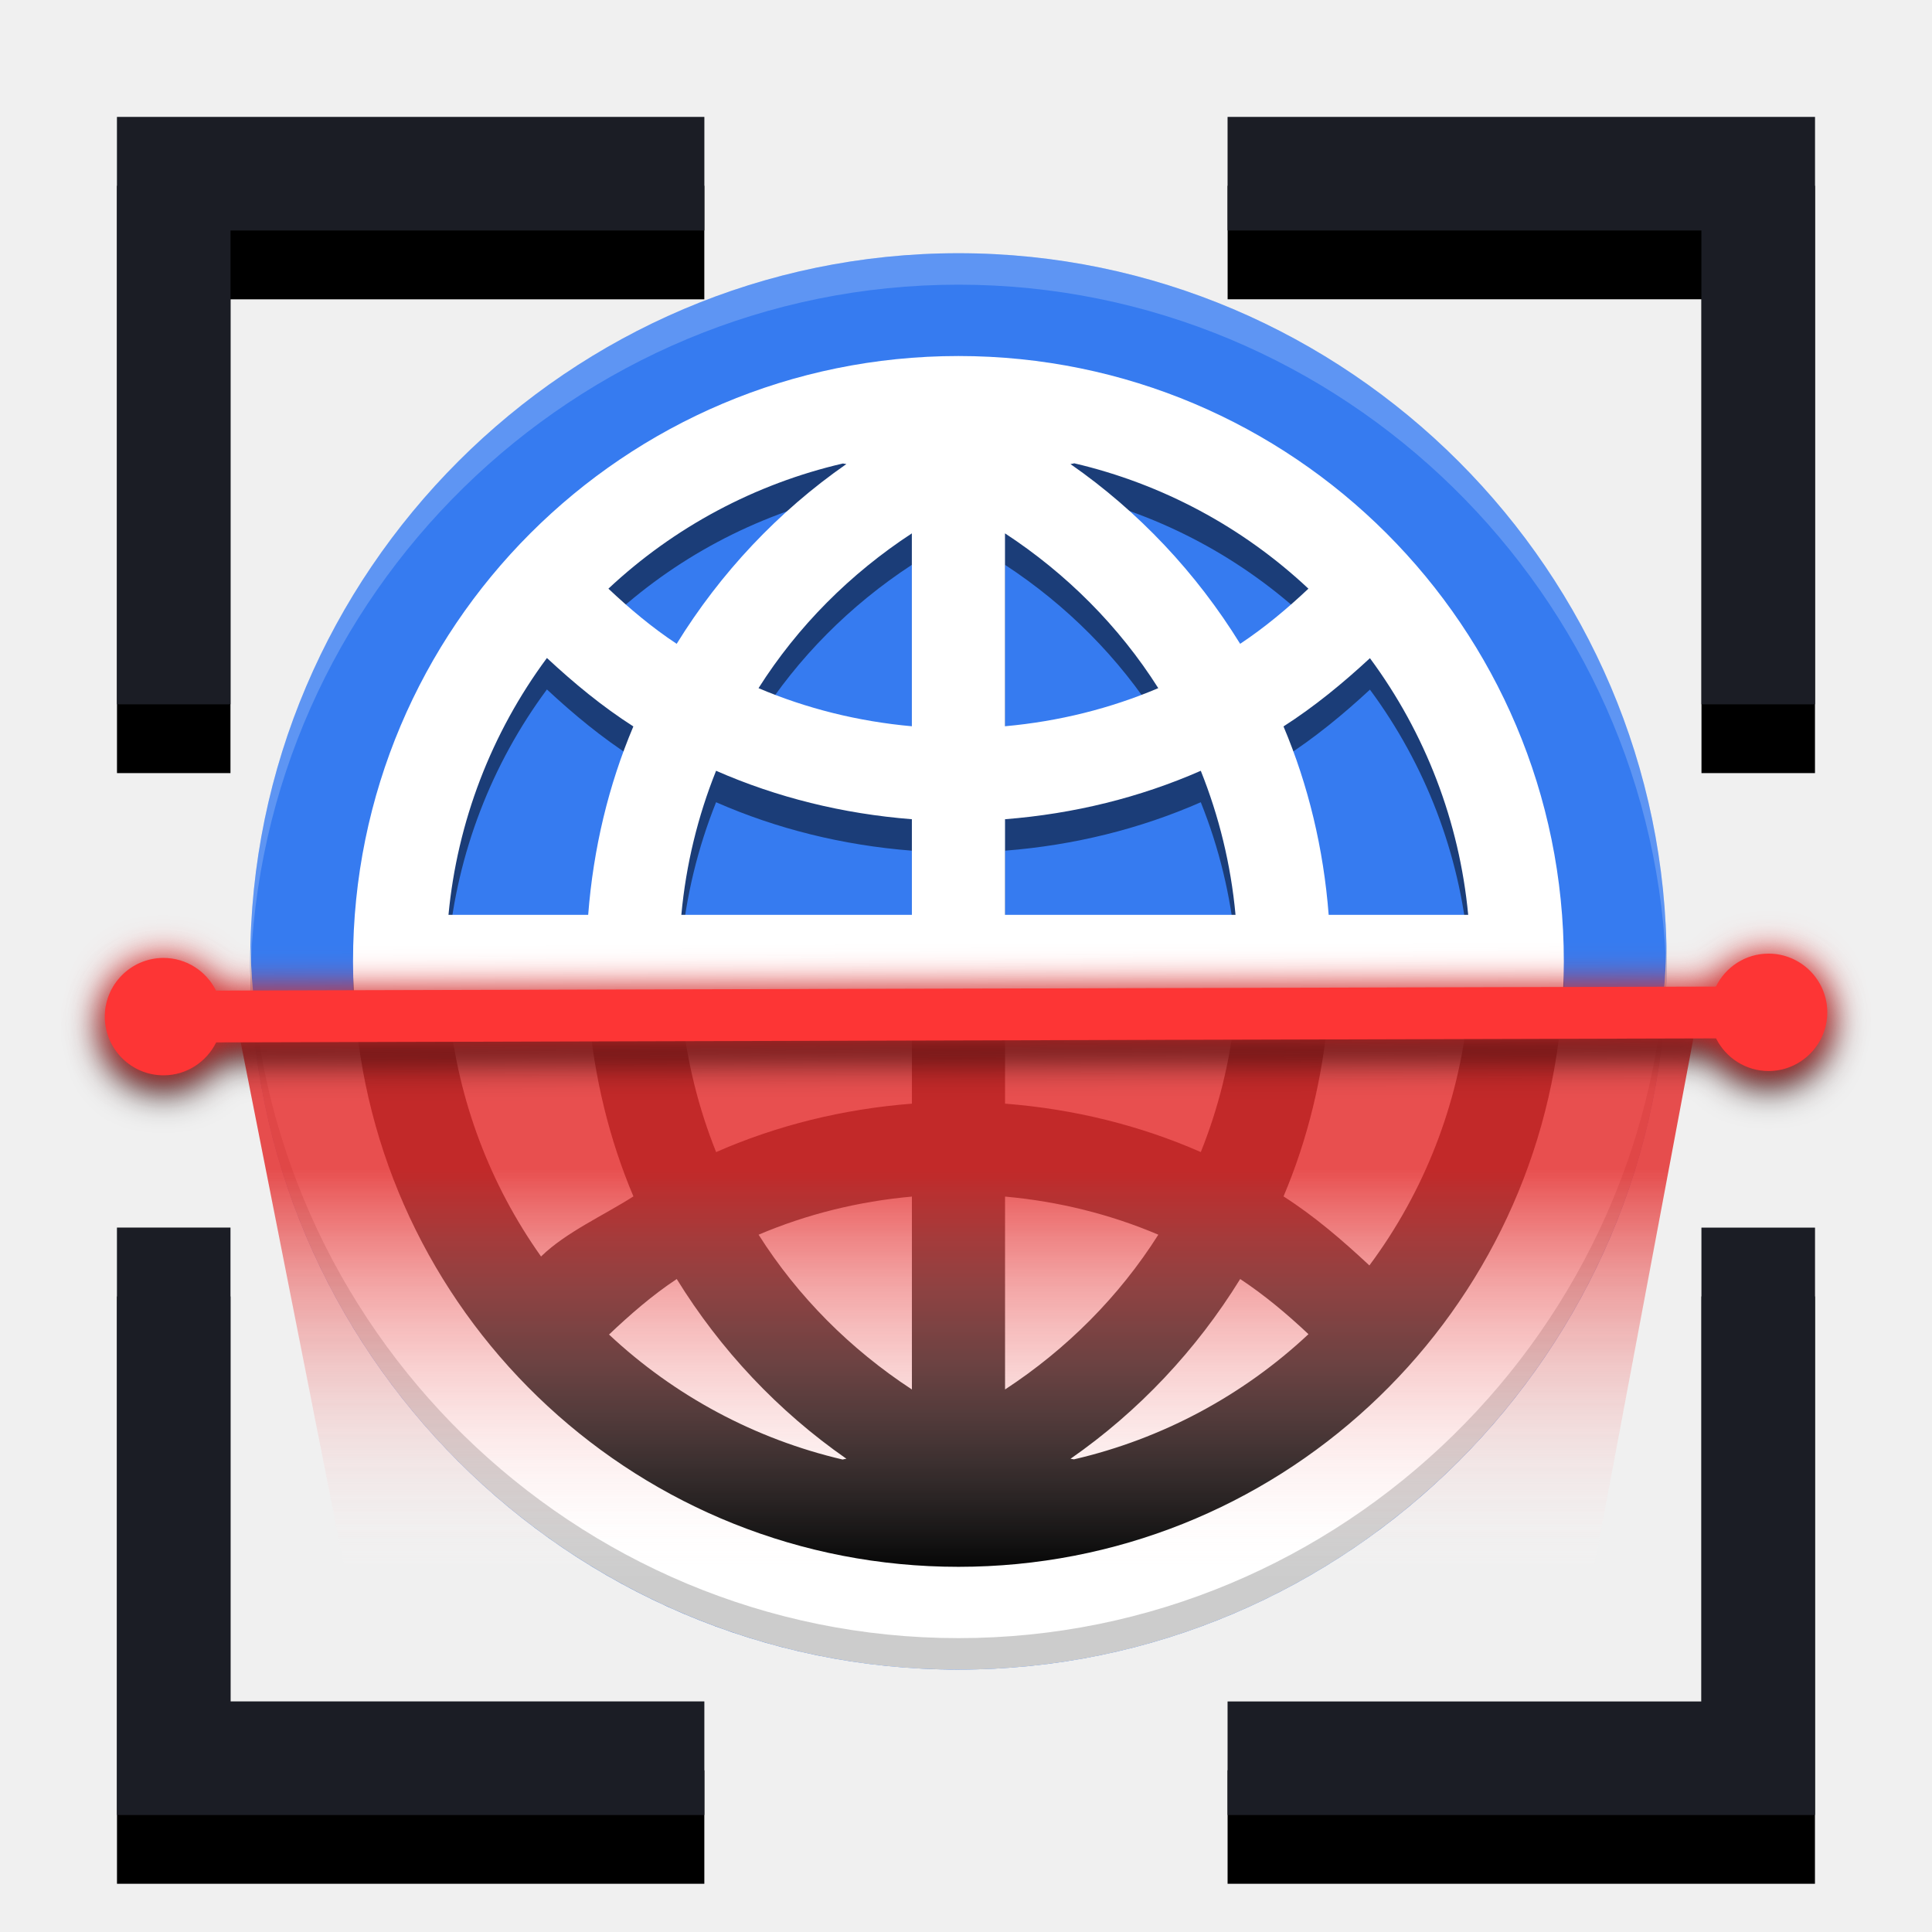
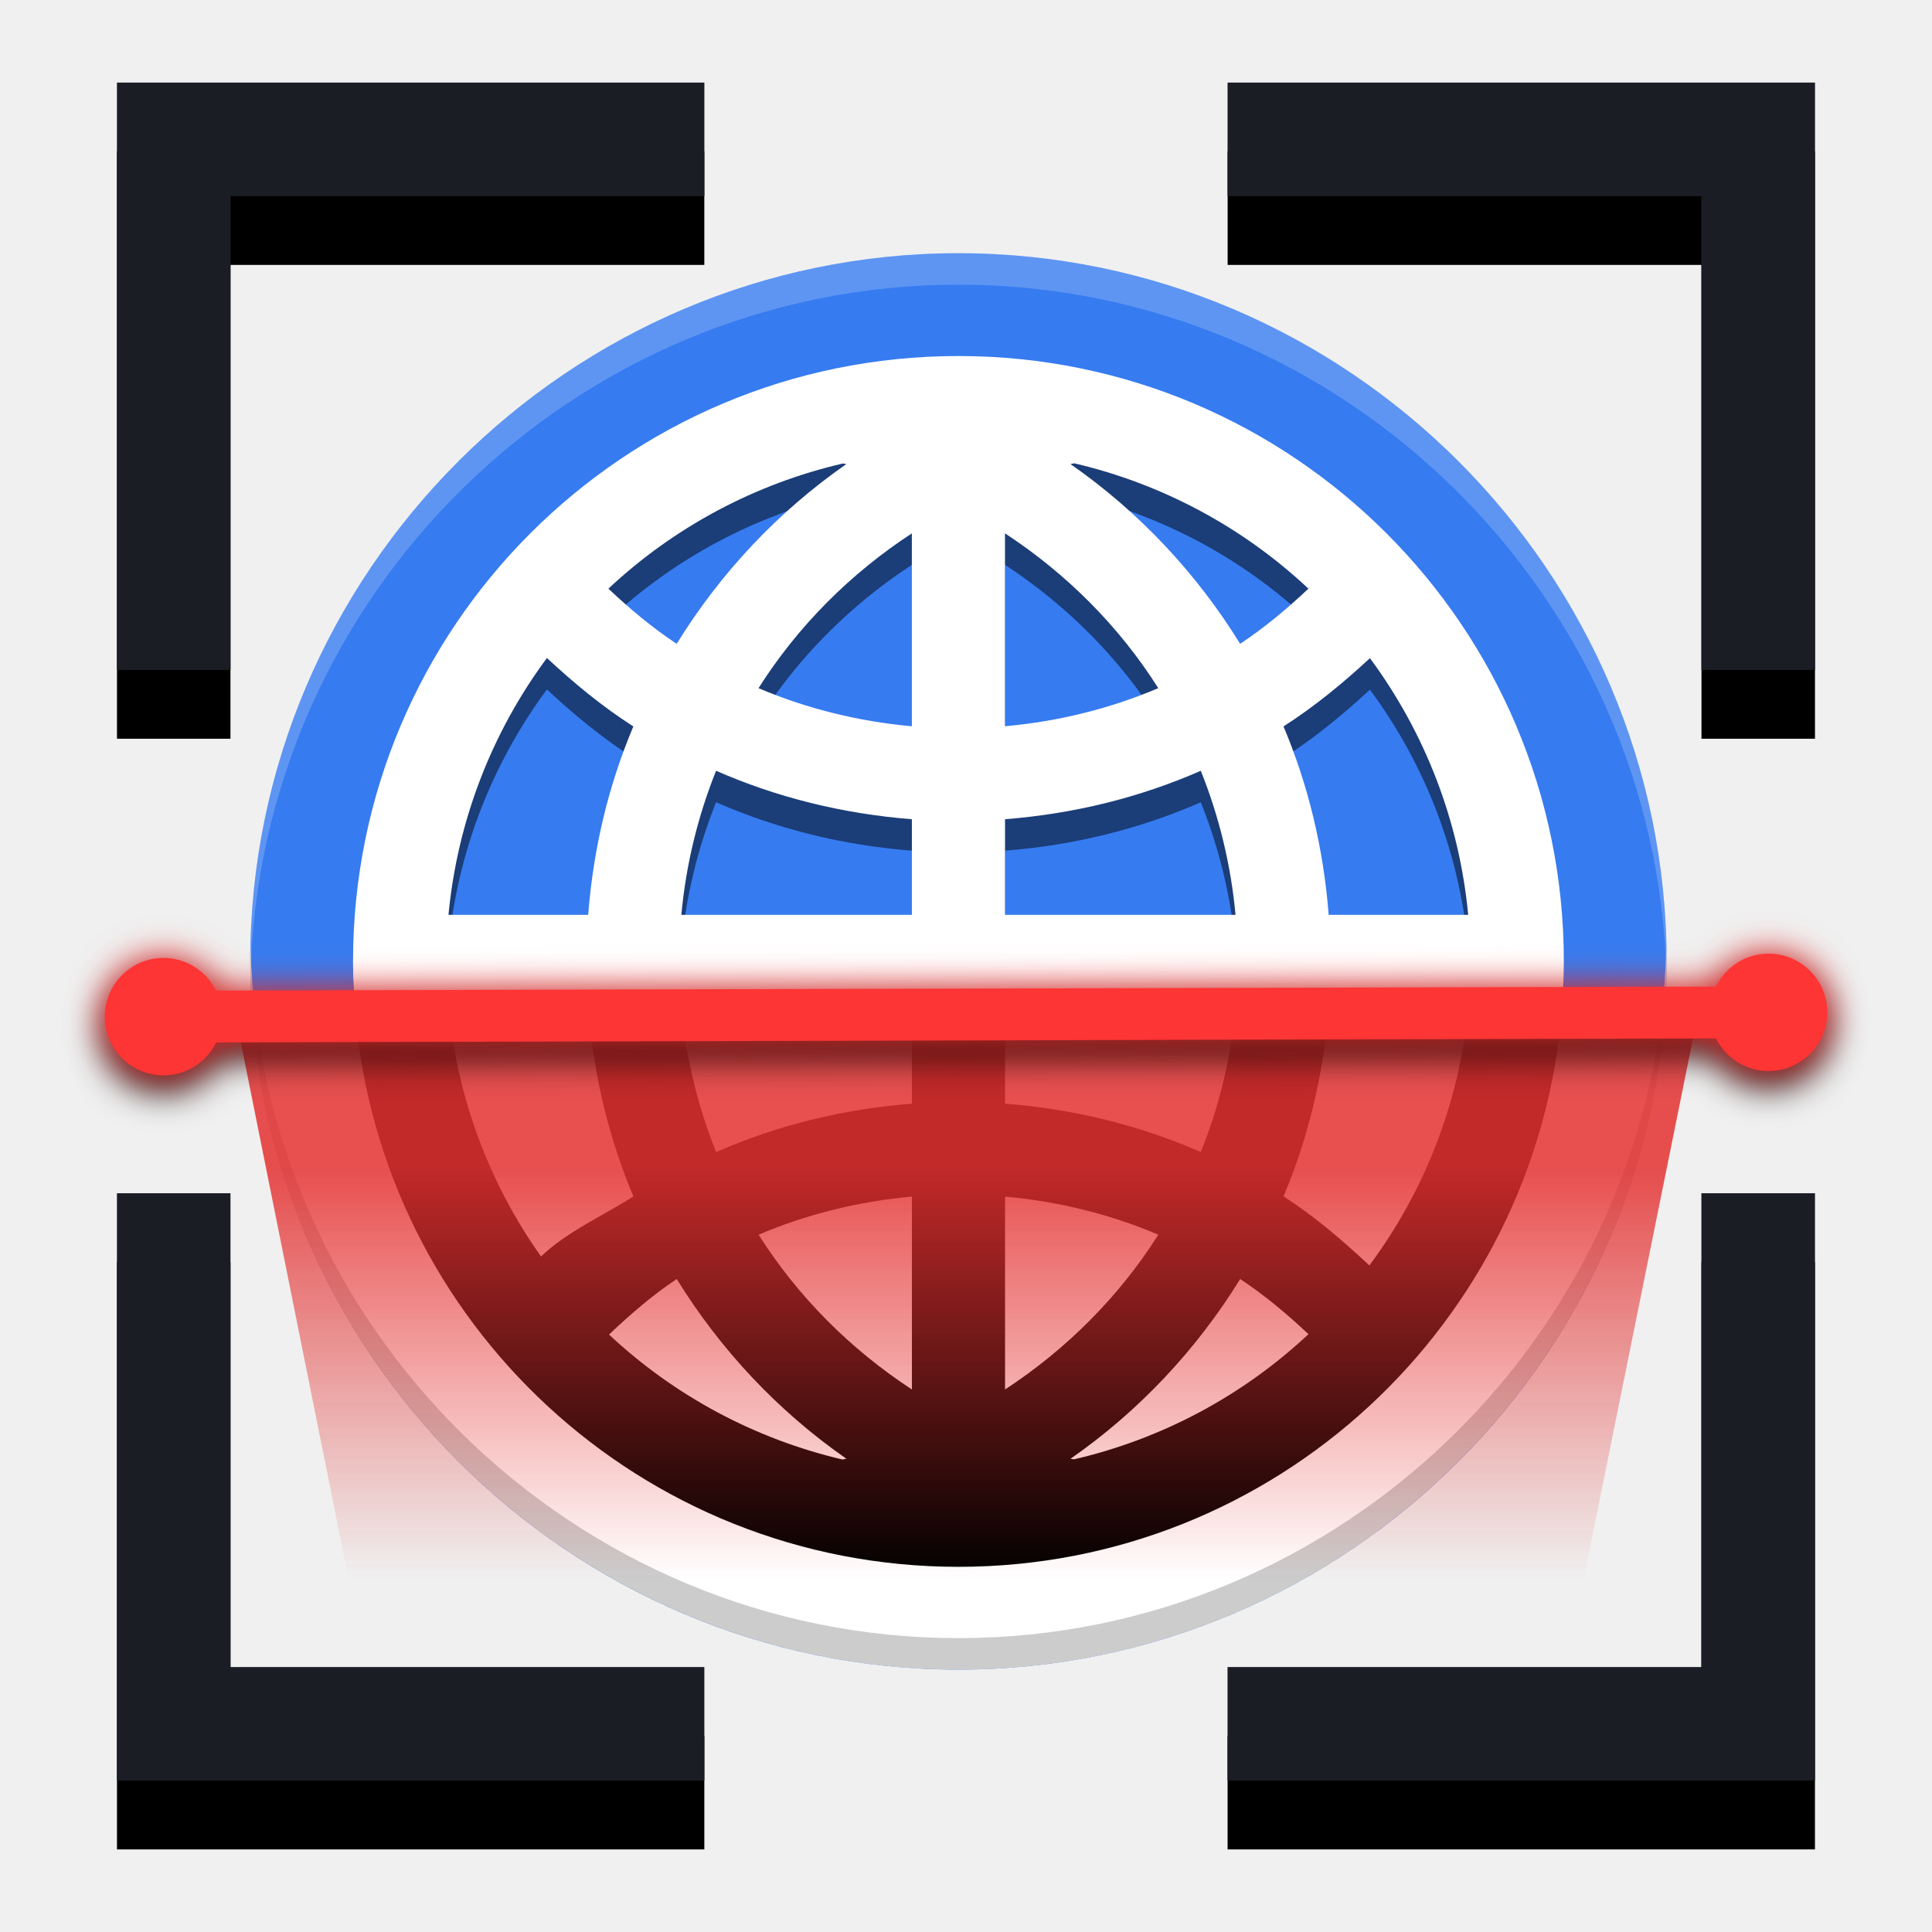
<svg xmlns="http://www.w3.org/2000/svg" width="512" height="512" version="1.1" viewBox="0 0 135.47 135.47">
  <defs>
    <linearGradient id="b" x1="969.23" x2="969.23" y1="1072.3" y2="817.88" gradientTransform="matrix(.11204 0 0 -.1131 -41.202 203.25)" gradientUnits="userSpaceOnUse">
      <stop stop-color="#e43030" offset="0" />
-       <stop stop-color="#fff" stop-opacity="0" offset="1" />
+       <stop stop-color="#e43030" stop-opacity="0" offset="1" />
    </linearGradient>
    <filter id="a" x="-.026" y="-.364" width="1.051" height="1.727" color-interpolation-filters="sRGB">
      <feGaussianBlur stdDeviation="1.293" />
    </filter>
  </defs>
-   <path d="m8.203 13.027v41.184h7.957v-33.224h33.226v-7.959zm77.877 0v7.959h33.226v33.224h7.959v-41.184zm-77.877 77.879v41.184h41.184v-7.957h-33.226v-33.226zm111.1 0v33.226h-33.226v7.957h41.186v-41.184z" color="#000000" color-rendering="auto" dominant-baseline="auto" image-rendering="auto" shape-rendering="auto" solid-color="#000000" stop-color="#000000" style="font-feature-settings:normal;font-variant-alternates:normal;font-variant-caps:normal;font-variant-east-asian:normal;font-variant-ligatures:normal;font-variant-numeric:normal;font-variant-position:normal;font-variation-settings:normal;inline-size:0;isolation:auto;mix-blend-mode:normal;shape-margin:0;shape-padding:0;text-decoration-color:#000000;text-decoration-line:none;text-decoration-style:solid;text-indent:0;text-orientation:mixed;text-transform:none;white-space:normal" />
-   <path d="m67.204 17.755c-27.296 0-49.658 22.364-49.658 49.658 0 27.294 22.364 49.658 49.658 49.658 27.294 0 49.658-22.363 49.658-49.658 0-27.296-22.363-49.658-49.658-49.658z" color="#000000" color-rendering="auto" dominant-baseline="auto" fill="#367bf0" image-rendering="auto" shape-rendering="auto" solid-color="#000000" stroke-width="1.095" style="font-feature-settings:normal;font-variant-alternates:normal;font-variant-caps:normal;font-variant-ligatures:normal;font-variant-numeric:normal;font-variant-position:normal;isolation:auto;mix-blend-mode:normal;shape-padding:0;text-decoration-color:#000000;text-decoration-line:none;text-decoration-style:solid;text-indent:0;text-orientation:mixed;text-transform:none;white-space:normal" />
+   <path d="m8.203 10.617v41.184h7.957v-33.224h33.226v-7.959zm77.877 0v7.959h33.226v33.224h7.959v-41.184zm-77.877 77.879v41.184h41.184v-7.957h-33.226v-33.226zm111.1 0v33.226h-33.226v7.957h41.186v-41.184z" color="#000000" color-rendering="auto" dominant-baseline="auto" image-rendering="auto" shape-rendering="auto" solid-color="#000000" stop-color="#000000" style="font-feature-settings:normal;font-variant-alternates:normal;font-variant-caps:normal;font-variant-east-asian:normal;font-variant-ligatures:normal;font-variant-numeric:normal;font-variant-position:normal;font-variation-settings:normal;inline-size:0;isolation:auto;mix-blend-mode:normal;shape-margin:0;shape-padding:0;text-decoration-color:#000000;text-decoration-line:none;text-decoration-style:solid;text-indent:0;text-orientation:mixed;text-transform:none;white-space:normal" />
+   <path d="m67.204 17.755c-27.296 0-49.658 22.364-49.658 49.658s22.364 49.658 49.658 49.658 49.658-22.363 49.658-49.658c0-27.296-22.363-49.658-49.658-49.658z" color="#000000" color-rendering="auto" dominant-baseline="auto" fill="#367bf0" image-rendering="auto" shape-rendering="auto" solid-color="#000000" stroke-width="1.095" style="font-feature-settings:normal;font-variant-alternates:normal;font-variant-caps:normal;font-variant-ligatures:normal;font-variant-numeric:normal;font-variant-position:normal;isolation:auto;mix-blend-mode:normal;shape-padding:0;text-decoration-color:#000000;text-decoration-line:none;text-decoration-style:solid;text-indent:0;text-orientation:mixed;text-transform:none;white-space:normal" />
  <path d="m67.204 27.17c-23.445 0-42.45 19.004-42.45 42.45 0 23.444 19.004 42.45 42.45 42.45 23.444 0 42.45-19.004 42.45-42.45 0-23.445-19.004-42.45-42.45-42.45zm8.123 7.523c6.15 1.437 11.813 4.468 16.418 8.79-1.494 1.405-3.07 2.73-4.787 3.867-3.068-4.97-7.111-9.273-11.898-12.604 0.091-0.019 0.183-0.026 0.268-0.053zm-16.223 0.013c0.079 0.021 0.163 0.021 0.242 0.04-4.787 3.331-8.831 7.634-11.898 12.604-1.724-1.137-3.293-2.462-4.787-3.867 4.613-4.322 10.284-7.349 16.444-8.778zm4.834 4.898v13.527c-3.782-0.341-7.4-1.248-10.751-2.672 2.755-4.349 6.439-8.032 10.751-10.854zm6.531 0c4.309 2.823 7.994 6.505 10.748 10.854-3.35 1.424-6.969 2.332-10.748 2.672zm-32.12 8.739c1.888 1.756 3.873 3.401 6.061 4.8-1.737 4.107-2.808 8.56-3.167 13.21h-9.796c0.617-6.52 3.004-12.749 6.903-18.01zm57.709 0.013c3.892 5.259 6.276 11.484 6.89 17.997h-9.783c-0.359-4.649-1.431-9.103-3.167-13.21 2.181-1.399 4.173-3.038 6.061-4.787zm-45.846 7.896c4.258 1.869 8.881 3.017 13.728 3.397v6.705h-16.165c0.327-3.539 1.163-6.928 2.436-10.102zm33.986 0c1.273 3.174 2.109 6.563 2.436 10.102h-16.163v-6.705c4.845-0.38 9.469-1.528 13.727-3.397zm-52.735 16.635h9.783c0.359 4.649 1.431 9.103 3.167 13.21-2.103 1.346-4.715 2.502-6.477 4.213-3.65-5.14-5.883-11.15-6.473-17.424zm16.314 0h16.165v6.707c-4.847 0.378-9.47 1.526-13.728 3.395-1.273-3.174-2.109-6.563-2.436-10.102zm22.696 0h16.162c-0.328 3.54-1.163 6.928-2.436 10.102-4.258-1.869-8.881-3.017-13.727-3.395zm22.693 0h9.796c-0.62 6.537-3.021 12.78-6.943 18.05-1.886-1.758-3.833-3.442-6.02-4.84 1.737-4.107 2.808-8.56 3.167-13.21zm-29.224 13.223v13.527c-4.311-2.823-7.995-6.505-10.751-10.854 3.35-1.424 6.969-2.332 10.751-2.672zm6.531 0c3.78 0.341 7.398 1.248 10.748 2.672-2.755 4.349-6.439 8.032-10.748 10.854zm-23.021 5.78c3.068 4.97 7.111 9.273 11.898 12.604-0.091 0.019-0.183 0.026-0.268 0.053-6.133-1.435-11.781-4.458-16.379-8.764 1.49-1.409 3.031-2.755 4.749-3.892zm39.51 0c1.718 1.137 3.293 2.462 4.787 3.867-4.613 4.322-10.284 7.349-16.444 8.778-0.079-0.021-0.163-0.021-0.242-0.04 4.787-3.331 8.831-7.634 11.898-12.604z" opacity=".5" stroke-width="1.095" />
  <path d="m17.558 66.309c3.36e-4 0.015 0.001 0.03 0.002 0.045 3.45e-4 -0.015 7.7e-5 -0.03 4.31e-4 -0.045zm0.002 0.045c-0.008 0.352-0.014 0.705-0.014 1.058 0 21.936 14.447 40.684 34.287 47.2 0.002 7.4e-4 0.005 2e-3 0.007 3e-3 0.8 0.263 1.608 0.505 2.424 0.727 0.082 0.022 0.163 0.045 0.246 0.067 0.223 0.06 0.447 0.117 0.672 0.174 0.119 0.03 0.238 0.059 0.358 0.088 0.217 0.053 0.433 0.106 0.652 0.156 0.089 0.02 0.178 0.039 0.268 0.059 0.216 0.048 0.432 0.097 0.649 0.142 0.162 0.034 0.325 0.065 0.487 0.098 0.195 0.039 0.392 0.077 0.588 0.114 0.164 0.031 0.329 0.06 0.494 0.089 0.245 0.043 0.49 0.084 0.736 0.123 0.108 0.017 0.215 0.036 0.322 0.052 0.364 0.056 0.73 0.107 1.097 0.155 0.08 0.01 0.159 0.02 0.239 0.03 0.302 0.038 0.604 0.072 0.908 0.105 0.098 0.011 0.196 0.021 0.295 0.031 0.374 0.037 0.748 0.072 1.125 0.101 0.4 0.031 0.803 0.056 1.206 0.077 0.054 3e-3 0.108 5e-3 0.161 7e-3 0.344 0.017 0.689 0.03 1.035 0.04 0.069 2e-3 0.139 4e-3 0.208 5e-3 0.397 9e-3 0.795 0.016 1.195 0.016 7.385 0 14.409-1.639 20.726-4.568 1.17e-4 -7e-5 3.2e-4 5e-5 4.37e-4 0 0.824-0.382 1.635-0.787 2.435-1.212 1.599-0.851 3.146-1.786 4.636-2.8h4.21e-4c0.015-0.011 0.03-0.021 0.046-0.032 0.345-0.235 0.685-0.475 1.024-0.719 0.078-0.056 0.155-0.113 0.232-0.17 0.275-0.201 0.548-0.403 0.819-0.609 0.097-0.073 0.192-0.147 0.288-0.222 0.264-0.203 0.525-0.409 0.785-0.618 0.082-0.066 0.163-0.131 0.246-0.198 0.284-0.231 0.565-0.464 0.842-0.702 0.055-0.047 0.111-0.093 0.165-0.141 0.333-0.286 0.663-0.576 0.989-0.87 0.682-0.617 1.347-1.254 1.995-1.907l4e-3 -4e-3c4e-3 -4e-3 6e-3 -7e-3 0.01-0.011 0.31-0.313 0.615-0.631 0.917-0.951 0.028-0.029 0.054-0.059 0.082-0.088 0.286-0.306 0.569-0.616 0.848-0.93 0.02-0.023 0.041-0.046 0.061-0.069 7.769-8.772 12.506-20.283 12.506-32.84 0-0.368-6e-3 -0.737-0.014-1.103-0.035 1.584-0.148 3.149-0.33 4.694l-98.599 0.264c-0.199-1.616-0.319-3.255-0.358-4.913z" fill="#fff" stroke-width=".221" style="font-feature-settings:normal;font-variant-alternates:normal;font-variant-caps:normal;font-variant-ligatures:normal;font-variant-numeric:normal;font-variant-position:normal;isolation:auto;mix-blend-mode:normal;shape-padding:0;text-decoration-color:#000000;text-decoration-line:none;text-decoration-style:solid;text-indent:0;text-orientation:mixed;text-transform:none;white-space:normal" />
  <path d="m67.203 117.07c-27.296 0-49.657-22.363-49.657-49.657 0-0.368 0.006-0.737 0.014-1.103 0.593 26.791 22.717 48.554 49.644 48.554 26.925 0 49.05-21.762 49.644-48.554 9e-3 0.367 0.014 0.735 0.014 1.103 0 27.296-22.363 49.657-49.657 49.657z" opacity=".2" stroke-width="1.095" style="font-feature-settings:normal;font-variant-alternates:normal;font-variant-caps:normal;font-variant-ligatures:normal;font-variant-numeric:normal;font-variant-position:normal;isolation:auto;mix-blend-mode:normal;shape-padding:0;text-decoration-color:#000000;text-decoration-line:none;text-decoration-style:solid;text-indent:0;text-orientation:mixed;text-transform:none;white-space:normal" />
  <path d="m67.204 24.964c-23.445 0-42.45 19.004-42.45 42.45 0 23.444 19.004 42.45 42.45 42.45 23.444 0 42.45-19.004 42.45-42.45 0-23.445-19.004-42.45-42.45-42.45zm8.123 7.523c6.15 1.437 11.813 4.468 16.418 8.79-1.494 1.405-3.07 2.73-4.787 3.867-3.068-4.97-7.111-9.273-11.898-12.604 0.091-0.019 0.183-0.026 0.268-0.053zm-16.223 0.013c0.079 0.021 0.163 0.021 0.242 0.04-4.787 3.331-8.831 7.634-11.898 12.604-1.724-1.137-3.293-2.462-4.787-3.867 4.613-4.322 10.284-7.349 16.444-8.778zm4.834 4.898v13.527c-3.782-0.341-7.4-1.248-10.751-2.672 2.755-4.349 6.439-8.032 10.751-10.854zm6.531 0c4.309 2.823 7.994 6.505 10.748 10.854-3.35 1.424-6.969 2.332-10.748 2.672zm-32.12 8.739c1.888 1.756 3.873 3.401 6.061 4.8-1.737 4.107-2.808 8.56-3.167 13.21h-9.796c0.617-6.52 3.004-12.749 6.903-18.01zm57.709 0.013c3.892 5.259 6.276 11.484 6.89 17.997h-9.783c-0.359-4.649-1.431-9.103-3.167-13.21 2.181-1.399 4.173-3.038 6.061-4.787zm-45.846 7.896c4.258 1.869 8.881 3.017 13.728 3.397v6.705h-16.165c0.327-3.539 1.163-6.928 2.436-10.102zm33.986 0c1.273 3.174 2.109 6.563 2.436 10.102h-16.162v-6.705c4.845-0.38 9.469-1.528 13.727-3.397zm-52.735 16.635h9.783c0.359 4.649 1.431 9.103 3.167 13.21-2.103 1.346-4.715 2.502-6.477 4.213-3.65-5.14-5.883-11.15-6.473-17.424zm16.314 0h16.165v6.707c-4.847 0.378-9.47 1.526-13.728 3.395-1.273-3.174-2.109-6.563-2.436-10.102zm22.696 0h16.162c-0.328 3.539-1.163 6.928-2.436 10.102-4.258-1.869-8.881-3.017-13.727-3.395zm22.693 0h9.796c-0.62 6.537-3.021 12.78-6.943 18.05-1.886-1.758-3.833-3.442-6.02-4.84 1.737-4.107 2.808-8.56 3.167-13.21zm-29.224 13.223v13.527c-4.311-2.823-7.995-6.505-10.751-10.854 3.35-1.424 6.969-2.332 10.751-2.672zm6.531 0c3.78 0.341 7.398 1.248 10.748 2.672-2.755 4.349-6.439 8.032-10.748 10.854zm-23.021 5.78c3.068 4.97 7.111 9.273 11.898 12.604-0.091 0.019-0.183 0.025-0.268 0.053-6.133-1.435-11.781-4.458-16.379-8.764 1.49-1.409 3.031-2.755 4.749-3.892zm39.51 0c1.718 1.137 3.293 2.462 4.787 3.867-4.613 4.322-10.284 7.349-16.444 8.778-0.079-0.021-0.163-0.021-0.242-0.04 4.787-3.331 8.831-7.634 11.898-12.604z" fill="#fff" stroke-width=".834" />
  <path d="m67.203 17.755c-27.296 0-49.657 22.363-49.657 49.657 0 0.368 0.006 0.737 0.014 1.103 0.593-26.791 22.717-48.554 49.644-48.554 26.925 0 49.05 21.762 49.644 48.554 9e-3 -0.367 0.014-0.735 0.014-1.103 0-27.296-22.363-49.657-49.657-49.657z" fill="#fff" opacity=".2" stroke-width="1.095" style="font-feature-settings:normal;font-variant-alternates:normal;font-variant-caps:normal;font-variant-ligatures:normal;font-variant-numeric:normal;font-variant-position:normal;isolation:auto;mix-blend-mode:normal;shape-padding:0;text-decoration-color:#000000;text-decoration-line:none;text-decoration-style:solid;text-indent:0;text-orientation:mixed;text-transform:none;white-space:normal" />
  <path d="m24.906 70.997c1.819 21.767 20.06 38.867 42.298 38.867 22.237 0 40.479-17.099 42.298-38.867h-6.575c-0.667 6.422-3.049 12.549-6.907 17.734-1.886-1.758-3.833-3.442-6.02-4.84 1.697-4.014 2.757-8.359 3.14-12.894h-6.536c-0.347 3.425-1.169 6.706-2.404 9.785-4.258-1.869-8.881-3.017-13.727-3.395l4.37e-4 -6.39h-6.531v6.391c-4.847 0.378-9.47 1.526-13.728 3.395-1.235-3.079-2.057-6.361-2.404-9.786h-6.536c0.383 4.535 1.443 8.88 3.14 12.893-2.103 1.346-4.715 2.502-6.477 4.213-3.588-5.053-5.803-10.948-6.438-17.106zm45.567 12.906c3.78 0.341 7.398 1.248 10.748 2.672-2.755 4.349-6.439 8.032-10.748 10.854zm-6.531 4.26e-4v13.526c-4.311-2.823-7.995-6.505-10.75-10.854 3.35-1.424 6.968-2.332 10.75-2.672zm-16.49 5.78c3.068 4.97 7.111 9.273 11.899 12.604-0.091 0.019-0.183 0.025-0.268 0.053-6.133-1.435-11.78-4.458-16.379-8.764 1.49-1.409 3.031-2.755 4.749-3.893zm39.509 0h4.39e-4c1.718 1.137 3.293 2.462 4.787 3.867-4.613 4.322-10.284 7.349-16.444 8.778-0.079-0.021-0.163-0.021-0.242-0.04 4.787-3.331 8.831-7.634 11.898-12.604z" stroke-width=".221" />
-   <path d="m25.685 117.71-9.166-46.44 102.56-0.275-8.678 46.217z" fill="url(#b)" fill-rule="evenodd" opacity=".85" stroke-width=".456" />
-   <path transform="scale(.26458)" d="m31.004 30.996v7.773 7.271 140.61h30.074v-125.57h125.58v-30.082h-155.65zm294.34 0v7.773 22.309h125.58v125.57h30.082v-155.65h-155.66zm-294.34 294.35v7.773 147.88h155.65v-30.074h-125.58v-125.58h-30.074zm419.92 0v7.773 117.81h-125.58v30.074h155.66v-155.65h-30.082z" color="#000000" color-rendering="auto" dominant-baseline="auto" fill="#272a34" image-rendering="auto" shape-rendering="auto" solid-color="#000000" stop-color="#000000" style="font-feature-settings:normal;font-variant-alternates:normal;font-variant-caps:normal;font-variant-east-asian:normal;font-variant-ligatures:normal;font-variant-numeric:normal;font-variant-position:normal;font-variation-settings:normal;inline-size:0;isolation:auto;mix-blend-mode:normal;shape-margin:0;shape-padding:0;text-decoration-color:#000000;text-decoration-line:none;text-decoration-style:solid;text-indent:0;text-orientation:mixed;text-transform:none;white-space:normal" />
+   <path d="m8.203 5.79v41.183h7.957v-33.223h33.226v-7.959h-41.182zm77.876 0v7.959h33.226v33.223h7.959v-41.182h-41.185zm-77.876 77.879v41.183h41.182v-7.957h-33.226v-33.226h-7.957zm111.1 0v33.227h-33.226v7.957h41.185v-41.182h-7.959z" color="#000000" color-rendering="auto" dominant-baseline="auto" fill="#272a34" image-rendering="auto" shape-rendering="auto" solid-color="#000000" stop-color="#000000" stroke-width=".265" style="font-feature-settings:normal;font-variant-alternates:normal;font-variant-caps:normal;font-variant-east-asian:normal;font-variant-ligatures:normal;font-variant-numeric:normal;font-variant-position:normal;font-variation-settings:normal;inline-size:0;isolation:auto;mix-blend-mode:normal;shape-margin:0;shape-padding:0;text-decoration-color:#000000;text-decoration-line:none;text-decoration-style:solid;text-indent:0;text-orientation:mixed;text-transform:none;white-space:normal" />
+   <path d="m26.743 122.19-10.224-50.918 102.56-0.275-10.356 51.189z" fill="url(#b)" fill-rule="evenodd" opacity=".85" stroke-width=".456" />
  <path d="m124 67.925c-1.616 0.004-3.012 0.948-3.682 2.311l-105.17 0.281c-0.677-1.358-2.079-2.295-3.695-2.29-2.267 6e-3 -4.112 1.859-4.106 4.127 0.006 2.267 1.861 4.112 4.129 4.106 1.615-0.004 3.012-0.948 3.682-2.31l105.17-0.282c0.677 1.357 2.078 2.294 3.693 2.29 2.267-6e-3 4.113-1.859 4.107-4.127-6e-3 -2.267-1.86-4.112-4.127-4.106z" color="#000000" color-rendering="auto" dominant-baseline="auto" filter="url(#a)" image-rendering="auto" shape-rendering="auto" solid-color="#000000" stop-color="#000000" style="font-feature-settings:normal;font-variant-alternates:normal;font-variant-caps:normal;font-variant-east-asian:normal;font-variant-ligatures:normal;font-variant-numeric:normal;font-variant-position:normal;font-variation-settings:normal;inline-size:0;isolation:auto;mix-blend-mode:normal;shape-margin:0;shape-padding:0;text-decoration-color:#000000;text-decoration-line:none;text-decoration-style:solid;text-indent:0;text-orientation:mixed;text-transform:none;white-space:normal" />
  <path d="m124 66.867c-1.616 0.004-3.012 0.948-3.682 2.311l-105.17 0.281c-0.677-1.358-2.079-2.295-3.695-2.29-2.267 6e-3 -4.112 1.859-4.106 4.127 0.006 2.267 1.861 4.112 4.129 4.106 1.615-0.004 3.012-0.948 3.682-2.31l105.17-0.282c0.677 1.357 2.078 2.294 3.693 2.29 2.267-6e-3 4.113-1.859 4.107-4.127-6e-3 -2.267-1.86-4.112-4.127-4.106z" color="#000000" color-rendering="auto" dominant-baseline="auto" fill="#fd3535" filter="url(#a)" image-rendering="auto" shape-rendering="auto" solid-color="#000000" stop-color="#000000" style="font-feature-settings:normal;font-variant-alternates:normal;font-variant-caps:normal;font-variant-east-asian:normal;font-variant-ligatures:normal;font-variant-numeric:normal;font-variant-position:normal;font-variation-settings:normal;inline-size:0;isolation:auto;mix-blend-mode:normal;shape-margin:0;shape-padding:0;text-decoration-color:#000000;text-decoration-line:none;text-decoration-style:solid;text-indent:0;text-orientation:mixed;text-transform:none;white-space:normal" />
  <path d="m124 66.867c-1.616 0.004-3.012 0.948-3.682 2.311l-105.17 0.281c-0.677-1.358-2.079-2.295-3.695-2.29-2.267 6e-3 -4.112 1.859-4.106 4.127 0.006 2.267 1.861 4.112 4.129 4.106 1.615-0.004 3.012-0.948 3.682-2.31l105.17-0.282c0.677 1.357 2.078 2.294 3.693 2.29 2.267-6e-3 4.113-1.859 4.107-4.127-6e-3 -2.267-1.86-4.112-4.127-4.106z" color="#000000" color-rendering="auto" dominant-baseline="auto" fill="#fd3535" image-rendering="auto" shape-rendering="auto" solid-color="#000000" stop-color="#000000" style="font-feature-settings:normal;font-variant-alternates:normal;font-variant-caps:normal;font-variant-east-asian:normal;font-variant-ligatures:normal;font-variant-numeric:normal;font-variant-position:normal;font-variation-settings:normal;inline-size:0;isolation:auto;mix-blend-mode:normal;shape-margin:0;shape-padding:0;text-decoration-color:#000000;text-decoration-line:none;text-decoration-style:solid;text-indent:0;text-orientation:mixed;text-transform:none;white-space:normal" />
-   <path transform="scale(.26458)" d="m31.004 30.996v7.773 7.271 140.61h30.074v-125.57h125.58v-30.082h-155.65zm294.34 0v7.773 22.309h125.58v125.57h30.082v-155.65h-155.66zm-294.34 294.35v7.773 147.88h155.65v-30.074h-125.58v-125.58h-30.074zm419.92 0v7.773 117.81h-125.58v30.074h155.66v-155.65h-30.082z" color="#000000" color-rendering="auto" dominant-baseline="auto" image-rendering="auto" opacity=".3" shape-rendering="auto" solid-color="#000000" stop-color="#000000" style="font-feature-settings:normal;font-variant-alternates:normal;font-variant-caps:normal;font-variant-east-asian:normal;font-variant-ligatures:normal;font-variant-numeric:normal;font-variant-position:normal;font-variation-settings:normal;inline-size:0;isolation:auto;mix-blend-mode:normal;shape-margin:0;shape-padding:0;text-decoration-color:#000000;text-decoration-line:none;text-decoration-style:solid;text-indent:0;text-orientation:mixed;text-transform:none;white-space:normal" />
+   <path d="m8.203 5.79v41.183h7.957v-33.223h33.226v-7.959h-41.182zm77.876 0v7.959h33.226v33.223h7.959v-41.182h-41.185zm-77.876 77.879v41.183h41.182v-7.957h-33.226v-33.226h-7.957zm111.1 0v33.227h-33.226v7.957h41.185v-41.182h-7.959z" color="#000000" color-rendering="auto" dominant-baseline="auto" image-rendering="auto" opacity=".3" shape-rendering="auto" solid-color="#000000" stop-color="#000000" stroke-width=".265" style="font-feature-settings:normal;font-variant-alternates:normal;font-variant-caps:normal;font-variant-east-asian:normal;font-variant-ligatures:normal;font-variant-numeric:normal;font-variant-position:normal;font-variation-settings:normal;inline-size:0;isolation:auto;mix-blend-mode:normal;shape-margin:0;shape-padding:0;text-decoration-color:#000000;text-decoration-line:none;text-decoration-style:solid;text-indent:0;text-orientation:mixed;text-transform:none;white-space:normal" />
</svg>
